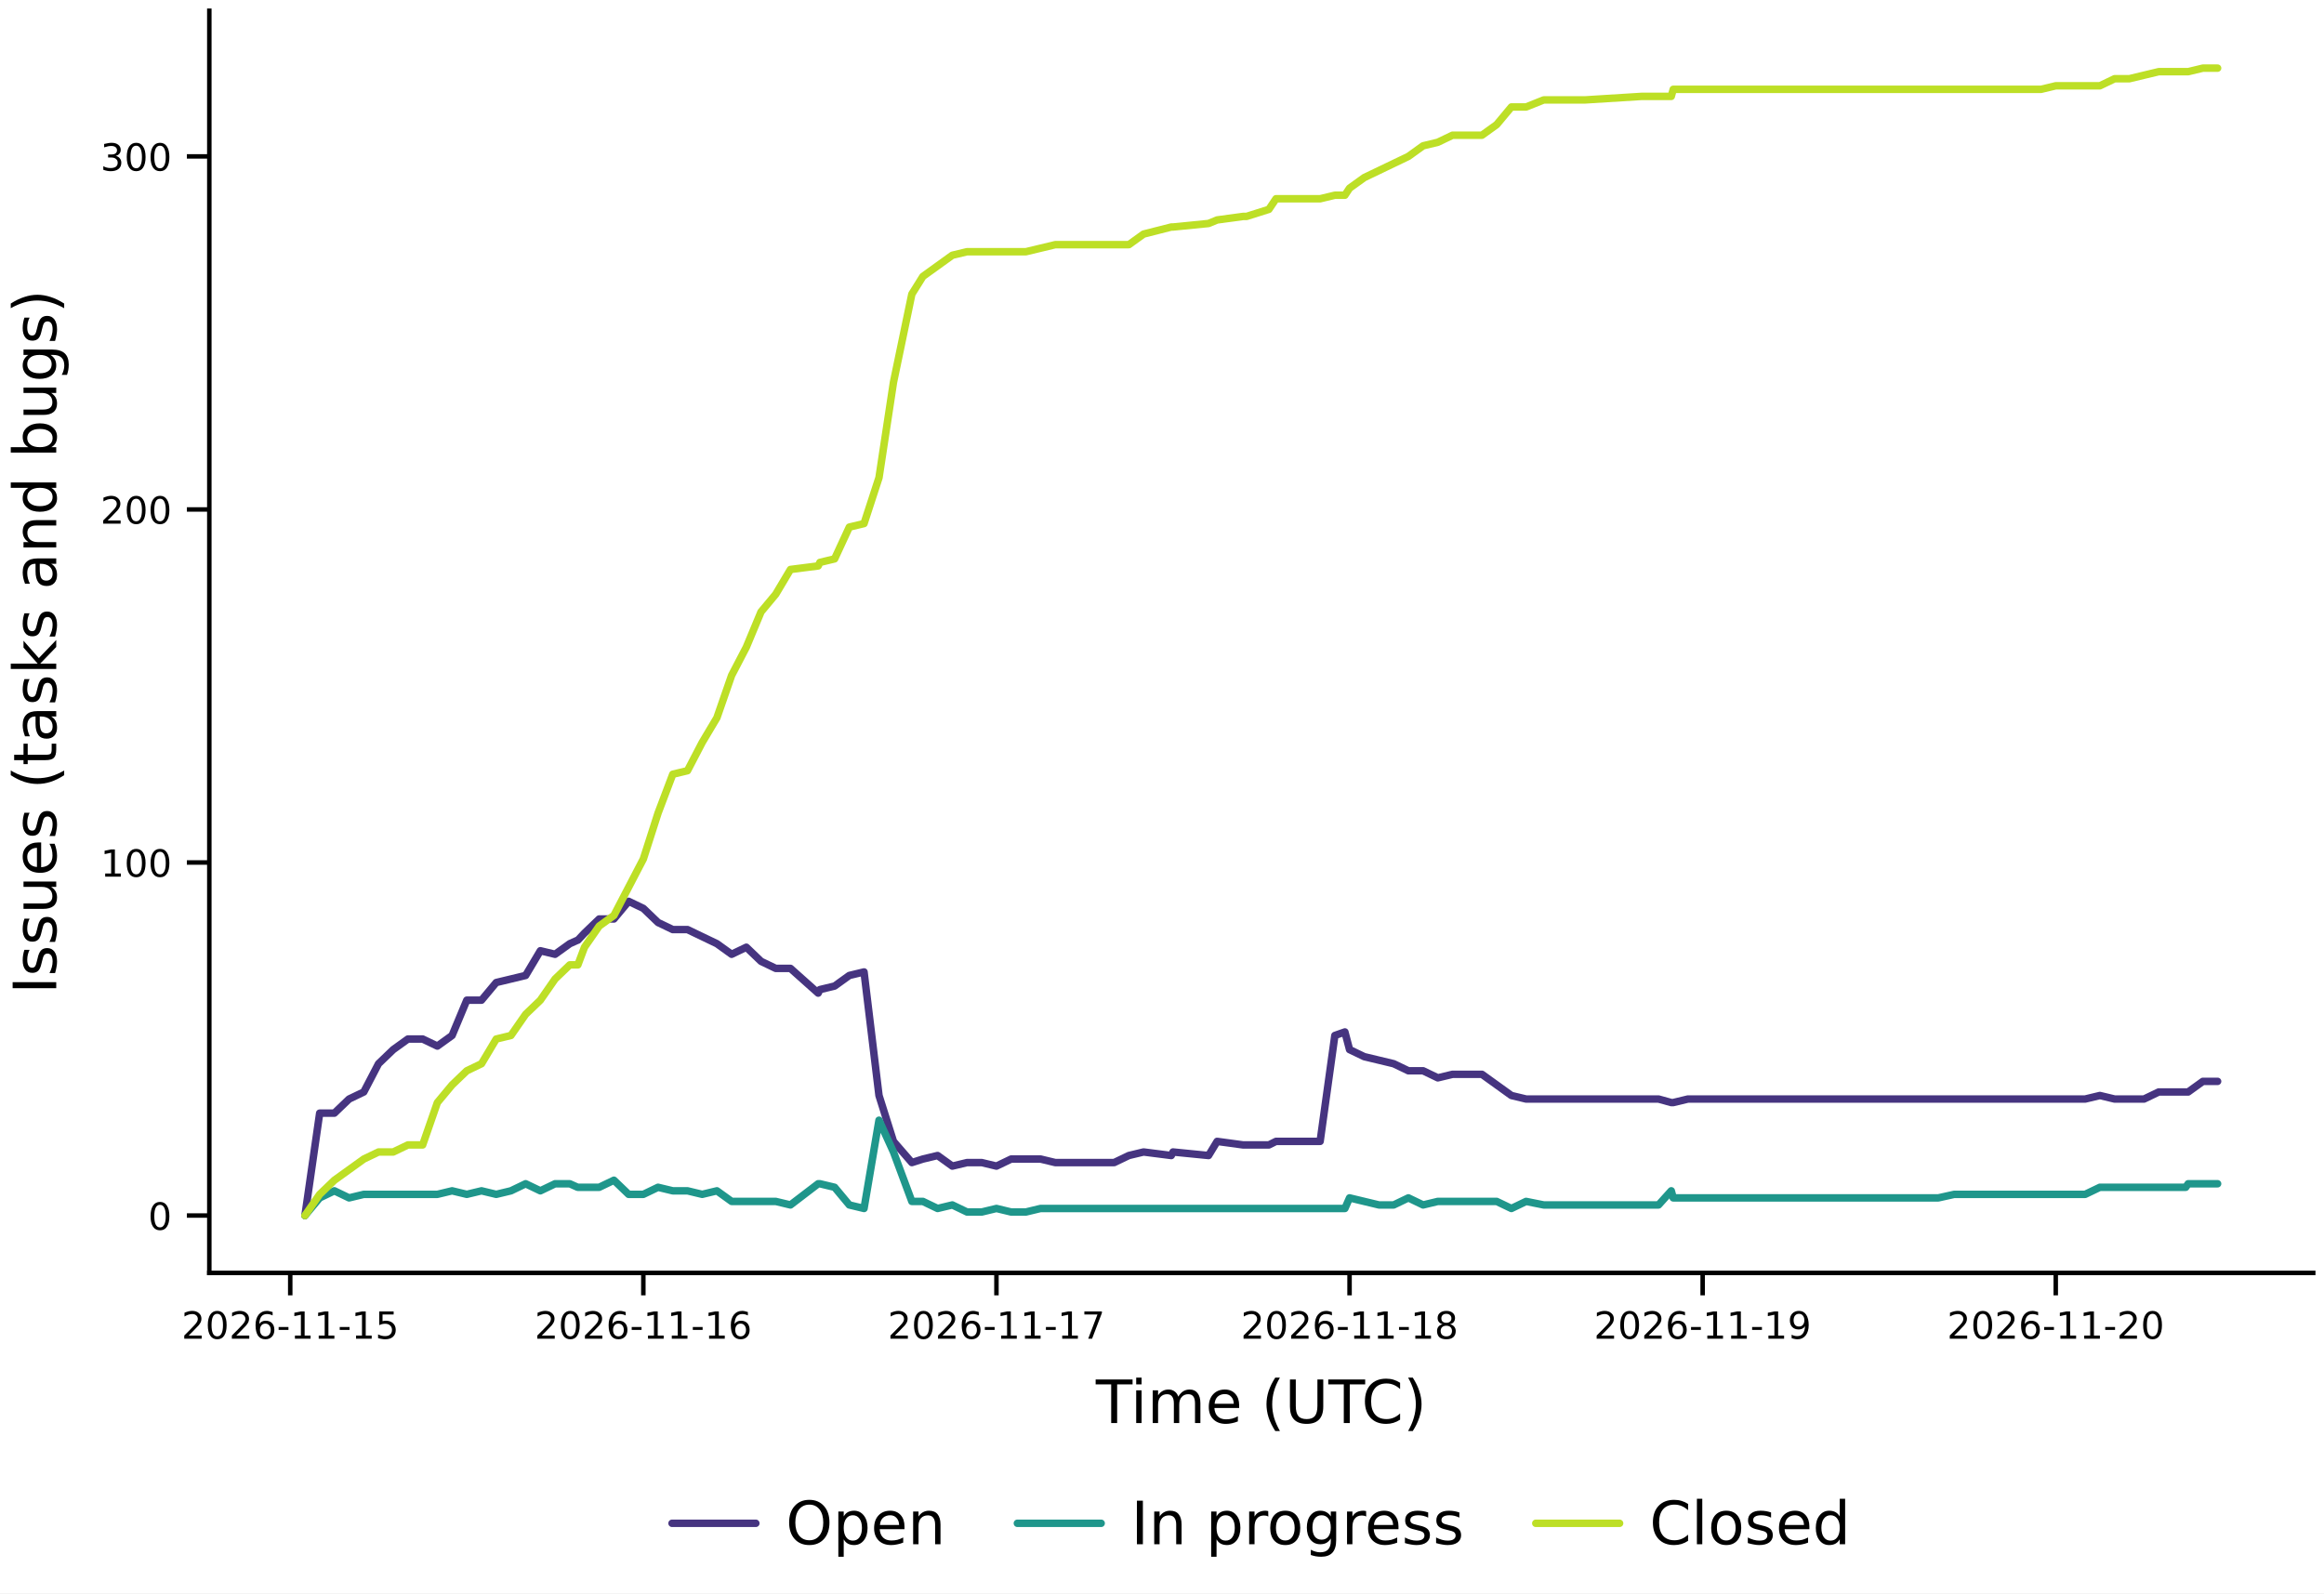
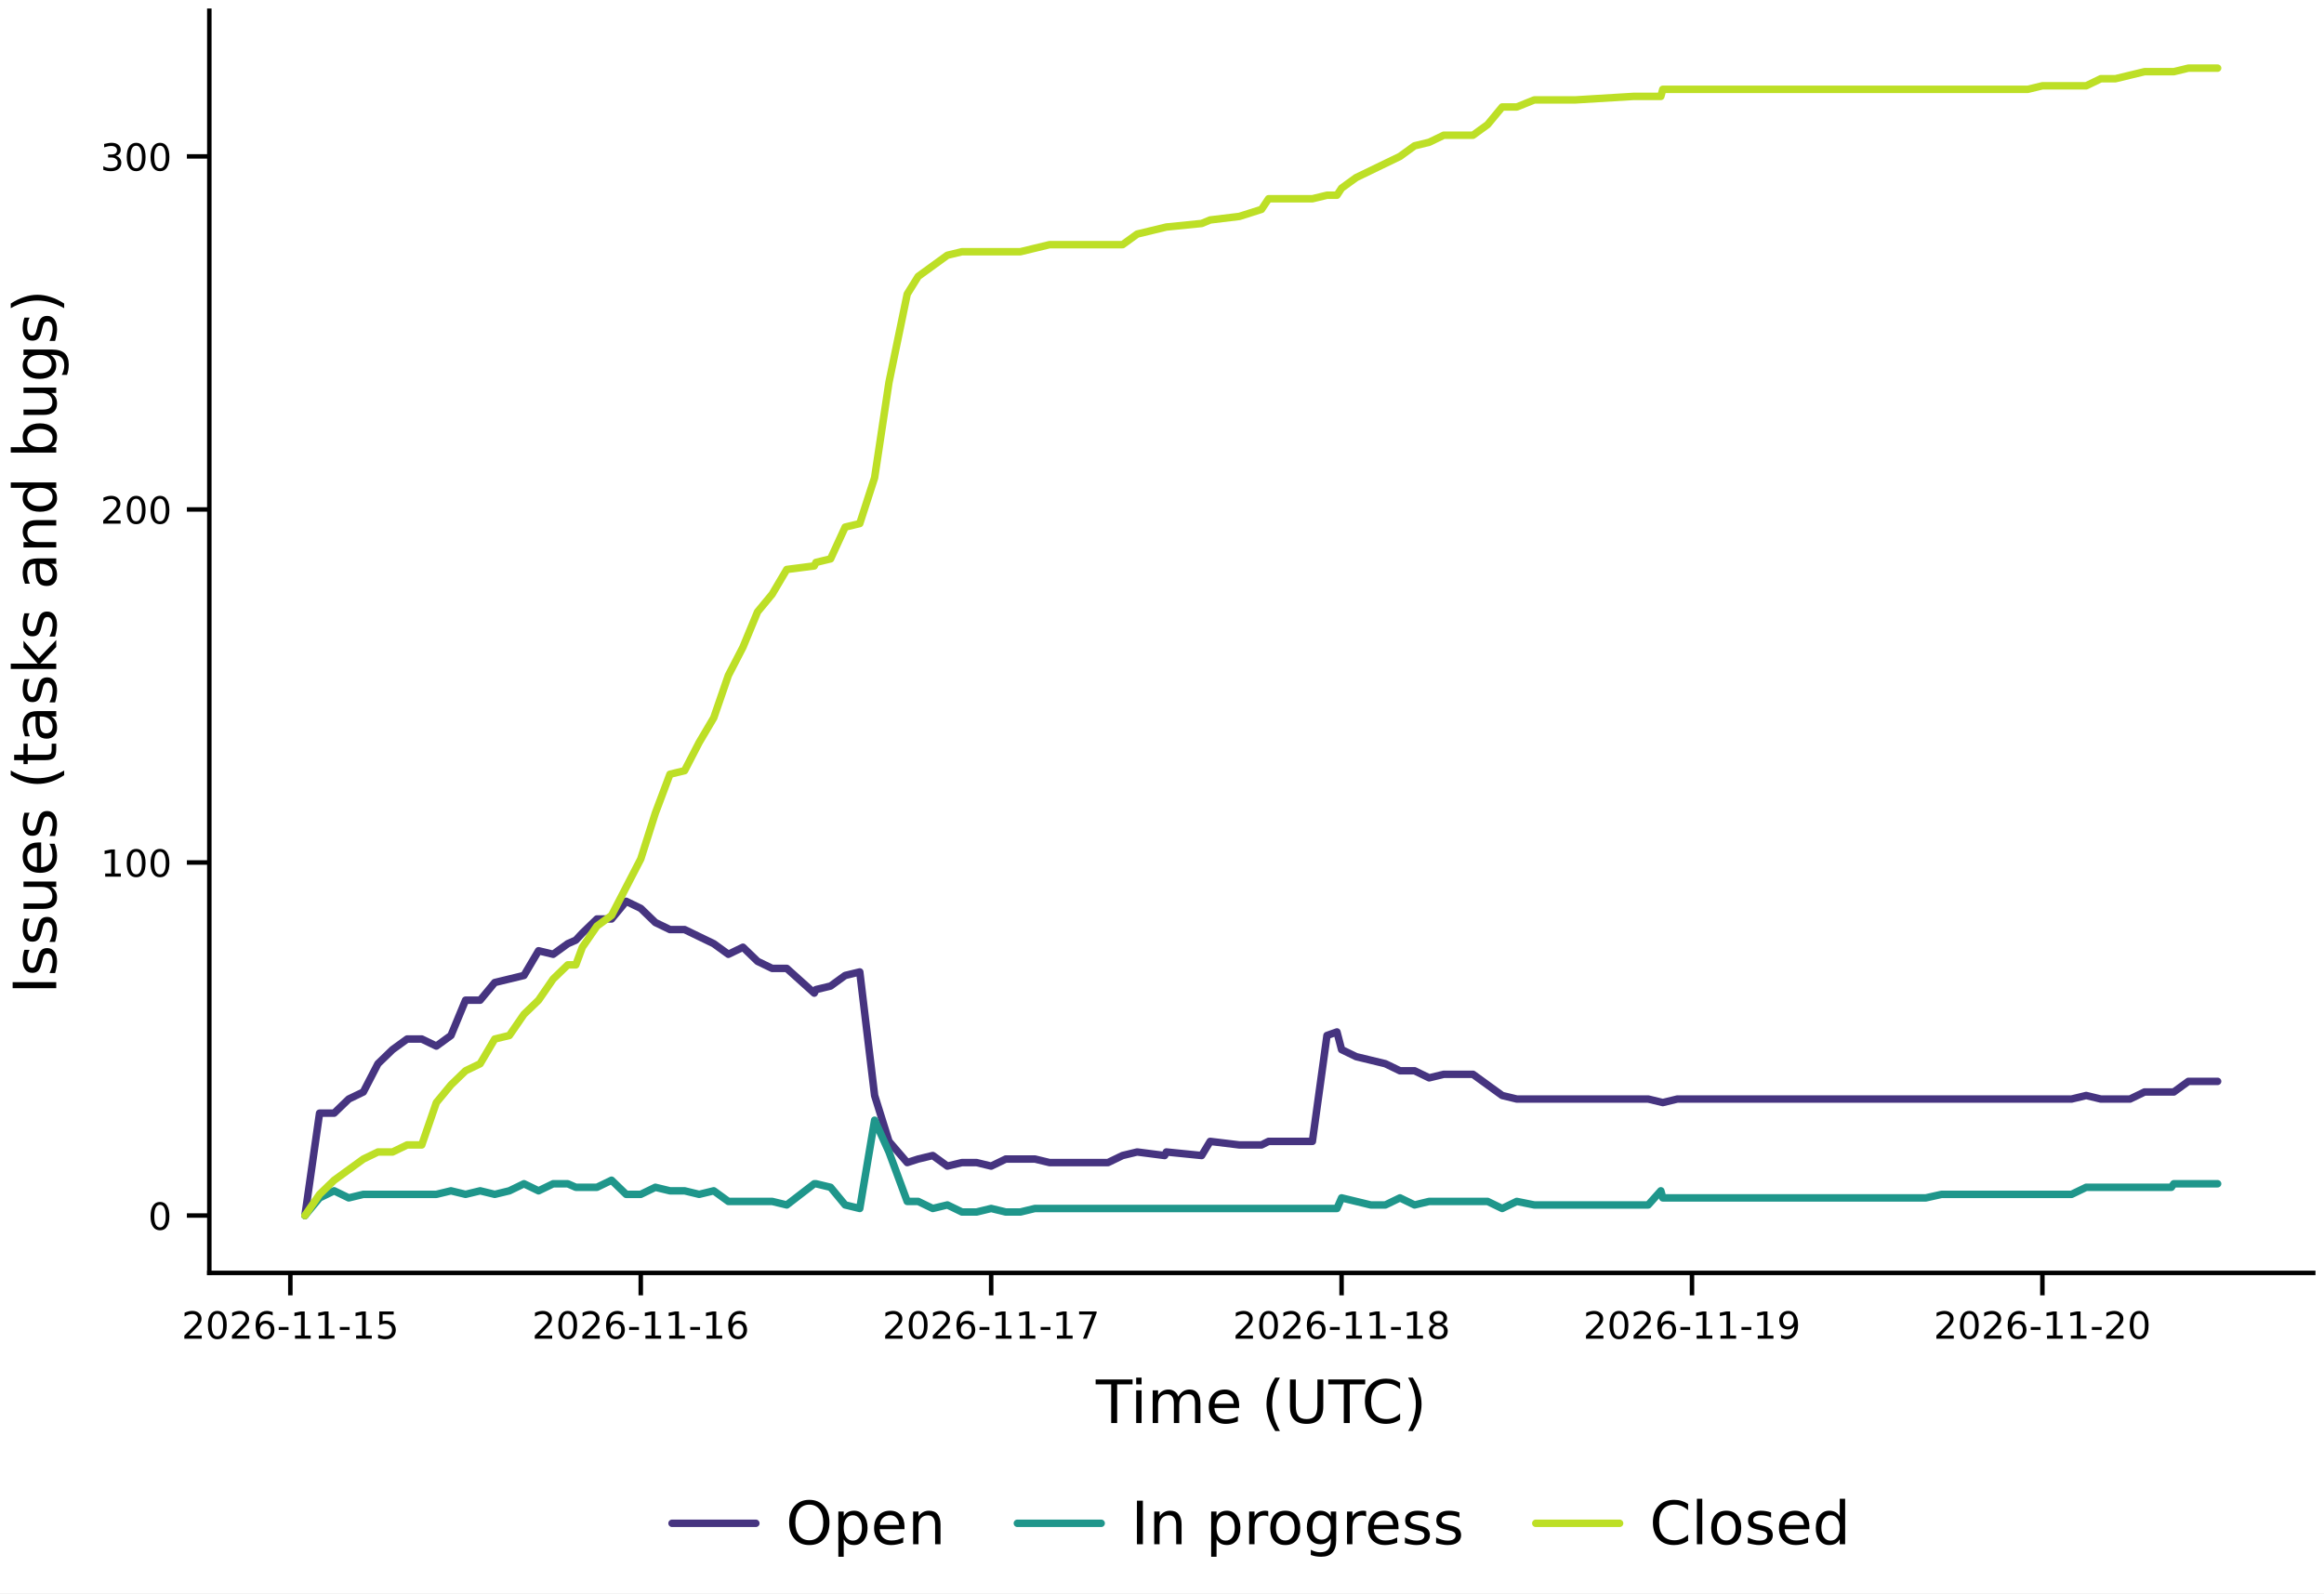
<svg xmlns="http://www.w3.org/2000/svg" xmlns:xlink="http://www.w3.org/1999/xlink" width="310.696pt" height="213.046pt" viewBox="0 0 310.696 213.046" version="1.1">
  <defs>
    <style type="text/css">*{stroke-linejoin: round; stroke-linecap: butt}</style>
  </defs>
  <g id="figure_1">
    <g id="patch_1">
      <path d="M -0 213.046  L 310.696 213.046  L 310.696 0  L -0 0  z " style="fill: #ffffff" />
    </g>
    <g id="axes_1">
      <g id="patch_2">
        <path d="M 27.984 170.203  L 309.256 170.203  L 309.256 1.44  L 27.984 1.44  z " style="fill: #ffffff" />
      </g>
      <g id="matplotlib.axis_1">
        <g id="xtick_1">
          <g id="line2d_1">
            <defs>
-               <path id="mb185006a56" d="M 0 0  L 0 3  " style="stroke: #000000; stroke-width: 0.6" />
+               <path id="md84147454c" d="M 0 0  L 0 3  " style="stroke: #000000; stroke-width: 0.6" />
            </defs>
            <g>
-               <use xlink:href="#mb185006a56" x="38.803" y="170.203" style="stroke: #000000; stroke-width: 0.6" />
+               <use xlink:href="#md84147454c" x="38.818" y="170.203" style="stroke: #000000; stroke-width: 0.6" />
            </g>
          </g>
          <g id="text_1">
-             <text style="font-size: 5px; font-family: 'DejaVu Sans', sans-serif; text-anchor: middle" x="38.803" y="179.002" transform="rotate(-0 38.80251 179.0017)">2026-11-15</text>
+             <text style="font-size: 5px; font-family: 'DejaVu Sans', sans-serif; text-anchor: middle" x="38.818" y="179.002" transform="rotate(-0 38.81752 179.0017)">2026-11-15</text>
          </g>
        </g>
        <g id="xtick_2">
          <g id="line2d_2">
            <g>
-               <use xlink:href="#mb185006a56" x="86.009" y="170.203" style="stroke: #000000; stroke-width: 0.6" />
+               <use xlink:href="#md84147454c" x="85.664" y="170.203" style="stroke: #000000; stroke-width: 0.6" />
            </g>
          </g>
          <g id="text_2">
-             <text style="font-size: 5px; font-family: 'DejaVu Sans', sans-serif; text-anchor: middle" x="86.009" y="179.002" transform="rotate(-0 86.0089 179.0017)">2026-11-16</text>
+             <text style="font-size: 5px; font-family: 'DejaVu Sans', sans-serif; text-anchor: middle" x="85.664" y="179.002" transform="rotate(-0 85.66356 179.0017)">2026-11-16</text>
          </g>
        </g>
        <g id="xtick_3">
          <g id="line2d_3">
            <g>
-               <use xlink:href="#mb185006a56" x="133.215" y="170.203" style="stroke: #000000; stroke-width: 0.6" />
+               <use xlink:href="#md84147454c" x="132.51" y="170.203" style="stroke: #000000; stroke-width: 0.6" />
            </g>
          </g>
          <g id="text_3">
-             <text style="font-size: 5px; font-family: 'DejaVu Sans', sans-serif; text-anchor: middle" x="133.215" y="179.002" transform="rotate(-0 133.2153 179.0017)">2026-11-17</text>
+             <text style="font-size: 5px; font-family: 'DejaVu Sans', sans-serif; text-anchor: middle" x="132.51" y="179.002" transform="rotate(-0 132.5096 179.0017)">2026-11-17</text>
          </g>
        </g>
        <g id="xtick_4">
          <g id="line2d_4">
            <g>
-               <use xlink:href="#mb185006a56" x="180.422" y="170.203" style="stroke: #000000; stroke-width: 0.6" />
+               <use xlink:href="#md84147454c" x="179.356" y="170.203" style="stroke: #000000; stroke-width: 0.6" />
            </g>
          </g>
          <g id="text_4">
-             <text style="font-size: 5px; font-family: 'DejaVu Sans', sans-serif; text-anchor: middle" x="180.422" y="179.002" transform="rotate(-0 180.4217 179.0017)">2026-11-18</text>
+             <text style="font-size: 5px; font-family: 'DejaVu Sans', sans-serif; text-anchor: middle" x="179.356" y="179.002" transform="rotate(-0 179.3556 179.0017)">2026-11-18</text>
          </g>
        </g>
        <g id="xtick_5">
          <g id="line2d_5">
            <g>
-               <use xlink:href="#mb185006a56" x="227.628" y="170.203" style="stroke: #000000; stroke-width: 0.6" />
+               <use xlink:href="#md84147454c" x="226.202" y="170.203" style="stroke: #000000; stroke-width: 0.6" />
            </g>
          </g>
          <g id="text_5">
-             <text style="font-size: 5px; font-family: 'DejaVu Sans', sans-serif; text-anchor: middle" x="227.628" y="179.002" transform="rotate(-0 227.6281 179.0017)">2026-11-19</text>
+             <text style="font-size: 5px; font-family: 'DejaVu Sans', sans-serif; text-anchor: middle" x="226.202" y="179.002" transform="rotate(-0 226.2017 179.0017)">2026-11-19</text>
          </g>
        </g>
        <g id="xtick_6">
          <g id="line2d_6">
            <g>
-               <use xlink:href="#mb185006a56" x="274.834" y="170.203" style="stroke: #000000; stroke-width: 0.6" />
+               <use xlink:href="#md84147454c" x="273.048" y="170.203" style="stroke: #000000; stroke-width: 0.6" />
            </g>
          </g>
          <g id="text_6">
-             <text style="font-size: 5px; font-family: 'DejaVu Sans', sans-serif; text-anchor: middle" x="274.834" y="179.002" transform="rotate(-0 274.8345 179.0017)">2026-11-20</text>
+             <text style="font-size: 5px; font-family: 'DejaVu Sans', sans-serif; text-anchor: middle" x="273.048" y="179.002" transform="rotate(-0 273.0477 179.0017)">2026-11-20</text>
          </g>
        </g>
        <g id="text_7">
          <text style="font-size: 8px; font-family: 'DejaVu Sans', sans-serif; text-anchor: middle" x="168.62" y="190.282" transform="rotate(-0 168.6201 190.2816)">Time (UTC)</text>
        </g>
      </g>
      <g id="matplotlib.axis_2">
        <g id="ytick_1">
          <g id="line2d_7">
            <defs>
-               <path id="mb6a702bd74" d="M 0 0  L -3 0  " style="stroke: #000000; stroke-width: 0.6" />
+               <path id="mcb1261d911" d="M 0 0  L -3 0  " style="stroke: #000000; stroke-width: 0.6" />
            </defs>
            <g>
-               <use xlink:href="#mb6a702bd74" x="27.984" y="162.532" style="stroke: #000000; stroke-width: 0.6" />
+               <use xlink:href="#mcb1261d911" x="27.984" y="162.532" style="stroke: #000000; stroke-width: 0.6" />
            </g>
          </g>
          <g id="text_8">
            <text style="font-size: 5px; font-family: 'DejaVu Sans', sans-serif; text-anchor: end" x="22.984" y="164.431" transform="rotate(-0 22.98438 164.4312)">0</text>
          </g>
        </g>
        <g id="ytick_2">
          <g id="line2d_8">
            <g>
-               <use xlink:href="#mb6a702bd74" x="27.984" y="115.325" style="stroke: #000000; stroke-width: 0.6" />
+               <use xlink:href="#mcb1261d911" x="27.984" y="115.325" style="stroke: #000000; stroke-width: 0.6" />
            </g>
          </g>
          <g id="text_9">
            <text style="font-size: 5px; font-family: 'DejaVu Sans', sans-serif; text-anchor: end" x="22.984" y="117.225" transform="rotate(-0 22.98438 117.2248)">100</text>
          </g>
        </g>
        <g id="ytick_3">
          <g id="line2d_9">
            <g>
-               <use xlink:href="#mb6a702bd74" x="27.984" y="68.119" style="stroke: #000000; stroke-width: 0.6" />
+               <use xlink:href="#mcb1261d911" x="27.984" y="68.119" style="stroke: #000000; stroke-width: 0.6" />
            </g>
          </g>
          <g id="text_10">
            <text style="font-size: 5px; font-family: 'DejaVu Sans', sans-serif; text-anchor: end" x="22.984" y="70.018" transform="rotate(-0 22.98438 70.01845)">200</text>
          </g>
        </g>
        <g id="ytick_4">
          <g id="line2d_10">
            <g>
-               <use xlink:href="#mb6a702bd74" x="27.984" y="20.913" style="stroke: #000000; stroke-width: 0.6" />
+               <use xlink:href="#mcb1261d911" x="27.984" y="20.913" style="stroke: #000000; stroke-width: 0.6" />
            </g>
          </g>
          <g id="text_11">
            <text style="font-size: 5px; font-family: 'DejaVu Sans', sans-serif; text-anchor: end" x="22.984" y="22.812" transform="rotate(-0 22.98438 22.81205)">300</text>
          </g>
        </g>
        <g id="text_12">
          <text style="font-size: 8px; font-family: 'DejaVu Sans', sans-serif; text-anchor: middle" x="7.519" y="85.821" transform="rotate(-90 7.51875 85.82143)">Issues (tasks and bugs)</text>
        </g>
      </g>
      <g id="line2d_11">
-         <path d="M 40.769 162.532  L 42.736 148.842  L 44.703 148.842  L 46.67 146.954  L 48.637 146.01  L 50.604 142.233  L 52.571 140.345  L 54.538 138.929  L 56.505 138.929  L 58.472 139.873  L 60.439 138.457  L 62.406 133.736  L 64.373 133.736  L 66.34 131.376  L 68.307 130.904  L 70.273 130.431  L 72.24 127.127  L 74.207 127.599  L 76.174 126.183  L 77.223 125.711  L 77.256 125.711  L 78.141 124.767  L 80.108 122.878  L 82.075 122.878  L 84.042 120.518  L 86.009 121.462  L 87.976 123.351  L 89.943 124.295  L 91.91 124.295  L 93.877 125.239  L 95.844 126.183  L 97.811 127.599  L 99.777 126.655  L 101.744 128.543  L 103.711 129.487  L 105.678 129.487  L 109.383 132.792  L 109.612 132.32  L 111.579 131.848  L 113.546 130.431  L 115.513 129.959  L 117.513 146.482  L 119.447 152.618  L 121.905 155.451  L 123.381 154.979  L 125.348 154.507  L 127.315 155.923  L 129.281 155.451  L 131.248 155.451  L 133.215 155.923  L 135.182 154.979  L 137.149 154.979  L 139.116 154.979  L 141.083 155.451  L 143.05 155.451  L 145.017 155.451  L 146.984 155.451  L 148.951 155.451  L 150.918 154.507  L 152.885 154.035  L 156.589 154.507  L 156.818 154.035  L 161.572 154.507  L 162.719 152.618  L 166.194 153.091  L 166.653 153.091  L 169.636 153.091  L 170.587 152.618  L 172.554 152.618  L 174.521 152.618  L 176.488 152.618  L 178.455 138.457  L 179.799 137.985  L 180.422 140.345  L 182.389 141.289  L 184.356 141.761  L 186.322 142.233  L 188.289 143.177  L 190.256 143.177  L 192.223 144.121  L 194.19 143.649  L 196.157 143.649  L 198.124 143.649  L 200.091 145.065  L 202.058 146.482  L 204.025 146.954  L 206.385 146.954  L 207.992 146.954  L 209.926 146.954  L 211.893 146.954  L 219.465 146.954  L 219.76 146.954  L 221.727 146.954  L 223.432 147.426  L 223.694 147.426  L 225.661 146.954  L 227.628 146.954  L 229.89 146.954  L 244.675 146.954  L 245.33 146.954  L 247.297 146.954  L 249.264 146.954  L 252.215 146.954  L 253.198 146.954  L 256.116 146.954  L 257.132 146.954  L 259.132 146.954  L 261.263 146.954  L 263.033 146.954  L 265 146.954  L 266.967 146.954  L 268.934 146.954  L 270.901 146.954  L 272.868 146.954  L 274.834 146.954  L 277.818 146.954  L 278.768 146.954  L 280.735 146.482  L 282.702 146.954  L 284.669 146.954  L 286.636 146.954  L 288.603 146.01  L 290.57 146.01  L 292.209 146.01  L 292.537 146.01  L 294.504 144.593  L 296.471 144.593  " clip-path="url(#pa2ab3b53f0)" style="fill: none; stroke: #463480; stroke-linecap: round" />
+         <path d="M 40.769 162.532  L 42.721 148.842  L 44.673 148.842  L 46.625 146.954  L 48.577 146.01  L 50.529 142.233  L 52.481 140.345  L 54.433 138.929  L 56.385 138.929  L 58.337 139.873  L 60.289 138.457  L 62.241 133.736  L 64.192 133.736  L 66.144 131.376  L 70.048 130.431  L 72 127.127  L 73.952 127.599  L 75.904 126.183  L 76.978 125.711  L 77.856 124.767  L 79.808 122.878  L 81.76 122.878  L 83.712 120.518  L 85.664 121.462  L 87.615 123.351  L 89.567 124.295  L 91.519 124.295  L 95.423 126.183  L 97.375 127.599  L 99.327 126.655  L 101.279 128.543  L 103.231 129.487  L 105.183 129.487  L 108.859 132.792  L 109.087 132.32  L 111.039 131.848  L 112.99 130.431  L 114.942 129.959  L 116.927 146.482  L 118.846 152.618  L 121.286 155.451  L 122.75 154.979  L 124.702 154.507  L 126.654 155.923  L 128.606 155.451  L 130.558 155.451  L 132.51 155.923  L 134.462 154.979  L 138.365 154.979  L 140.317 155.451  L 148.125 155.451  L 150.077 154.507  L 152.029 154.035  L 155.705 154.507  L 155.933 154.035  L 160.65 154.507  L 161.788 152.618  L 165.692 153.091  L 168.653 153.091  L 169.596 152.618  L 175.452 152.618  L 177.404 138.457  L 178.738 137.985  L 179.356 140.345  L 181.308 141.289  L 185.211 142.233  L 187.163 143.177  L 189.115 143.177  L 191.067 144.121  L 193.019 143.649  L 196.923 143.649  L 200.827 146.482  L 202.779 146.954  L 220.346 146.954  L 222.298 147.426  L 224.25 146.954  L 276.952 146.954  L 278.903 146.482  L 280.855 146.954  L 284.759 146.954  L 286.711 146.01  L 290.615 146.01  L 292.567 144.593  L 296.471 144.593  L 296.471 144.593  " clip-path="url(#paca3543d02)" style="fill: none; stroke: #463480; stroke-linecap: round" />
      </g>
      <g id="line2d_12">
-         <path d="M 40.769 162.532  L 42.736 160.172  L 44.703 159.227  L 46.67 160.172  L 48.637 159.699  L 50.604 159.699  L 52.571 159.699  L 54.538 159.699  L 56.505 159.699  L 58.472 159.699  L 60.439 159.227  L 62.406 159.699  L 64.373 159.227  L 66.34 159.699  L 68.307 159.227  L 70.273 158.283  L 72.24 159.227  L 74.207 158.283  L 76.174 158.283  L 77.223 158.755  L 77.256 158.755  L 78.141 158.755  L 80.108 158.755  L 82.075 157.811  L 84.042 159.699  L 86.009 159.699  L 87.976 158.755  L 89.943 159.227  L 91.91 159.227  L 93.877 159.699  L 95.844 159.227  L 97.811 160.644  L 99.777 160.644  L 101.744 160.644  L 103.711 160.644  L 105.678 161.116  L 109.383 158.283  L 109.612 158.283  L 111.579 158.755  L 113.546 161.116  L 115.513 161.588  L 117.513 149.786  L 119.447 154.035  L 121.905 160.644  L 123.381 160.644  L 125.348 161.588  L 127.315 161.116  L 129.281 162.06  L 131.248 162.06  L 133.215 161.588  L 135.182 162.06  L 137.149 162.06  L 139.116 161.588  L 141.083 161.588  L 143.05 161.588  L 145.017 161.588  L 146.984 161.588  L 148.951 161.588  L 150.918 161.588  L 152.885 161.588  L 156.589 161.588  L 156.818 161.588  L 161.572 161.588  L 162.719 161.588  L 166.194 161.588  L 166.653 161.588  L 169.636 161.588  L 170.587 161.588  L 172.554 161.588  L 174.521 161.588  L 176.488 161.588  L 178.455 161.588  L 179.799 161.588  L 180.422 160.172  L 182.389 160.644  L 184.356 161.116  L 186.322 161.116  L 188.289 160.172  L 190.256 161.116  L 192.223 160.644  L 194.19 160.644  L 196.157 160.644  L 198.124 160.644  L 200.091 160.644  L 202.058 161.588  L 204.025 160.644  L 206.385 161.116  L 207.992 161.116  L 209.926 161.116  L 211.893 161.116  L 219.465 161.116  L 219.76 161.116  L 221.727 161.116  L 223.432 159.227  L 223.694 160.172  L 225.661 160.172  L 227.628 160.172  L 229.89 160.172  L 244.675 160.172  L 245.33 160.172  L 247.297 160.172  L 249.264 160.172  L 252.215 160.172  L 253.198 160.172  L 256.116 160.172  L 257.132 160.172  L 259.132 160.172  L 261.263 159.699  L 263.033 159.699  L 265 159.699  L 266.967 159.699  L 268.934 159.699  L 270.901 159.699  L 272.868 159.699  L 274.834 159.699  L 277.818 159.699  L 278.768 159.699  L 280.735 158.755  L 282.702 158.755  L 284.669 158.755  L 286.636 158.755  L 288.603 158.755  L 290.57 158.755  L 292.209 158.755  L 292.537 158.283  L 294.504 158.283  L 296.471 158.283  " clip-path="url(#pa2ab3b53f0)" style="fill: none; stroke: #1f968b; stroke-linecap: round" />
+         <path d="M 40.769 162.532  L 42.721 160.172  L 44.673 159.227  L 46.625 160.172  L 48.577 159.699  L 58.337 159.699  L 60.289 159.227  L 62.241 159.699  L 64.192 159.227  L 66.144 159.699  L 68.096 159.227  L 70.048 158.283  L 72 159.227  L 73.952 158.283  L 75.904 158.283  L 76.978 158.755  L 79.808 158.755  L 81.76 157.811  L 83.712 159.699  L 85.664 159.699  L 87.615 158.755  L 89.567 159.227  L 91.519 159.227  L 93.471 159.699  L 95.423 159.227  L 97.375 160.644  L 103.231 160.644  L 105.183 161.116  L 108.859 158.283  L 109.087 158.283  L 111.039 158.755  L 112.99 161.116  L 114.942 161.588  L 116.927 149.786  L 118.846 154.035  L 121.286 160.644  L 122.75 160.644  L 124.702 161.588  L 126.654 161.116  L 128.606 162.06  L 130.558 162.06  L 132.51 161.588  L 134.462 162.06  L 136.413 162.06  L 138.365 161.588  L 178.738 161.588  L 179.356 160.172  L 183.259 161.116  L 185.211 161.116  L 187.163 160.172  L 189.115 161.116  L 191.067 160.644  L 198.875 160.644  L 200.827 161.588  L 202.779 160.644  L 205.121 161.116  L 220.346 161.116  L 222.038 159.227  L 222.298 160.172  L 257.465 160.172  L 259.579 159.699  L 276.952 159.699  L 278.903 158.755  L 290.29 158.755  L 290.615 158.283  L 296.471 158.283  L 296.471 158.283  " clip-path="url(#paca3543d02)" style="fill: none; stroke: #1f968b; stroke-linecap: round" />
      </g>
      <g id="line2d_13">
-         <path d="M 40.769 162.532  L 42.736 159.699  L 44.703 157.811  L 46.67 156.395  L 48.637 154.979  L 50.604 154.035  L 52.571 154.035  L 54.538 153.091  L 56.505 153.091  L 58.472 147.426  L 60.439 145.065  L 62.406 143.177  L 64.373 142.233  L 66.34 138.929  L 68.307 138.457  L 70.273 135.624  L 72.24 133.736  L 74.207 130.904  L 76.174 129.015  L 77.223 129.015  L 77.256 129.015  L 78.141 126.655  L 80.108 123.823  L 82.075 122.406  L 84.042 118.63  L 86.009 114.853  L 87.976 108.717  L 89.943 103.524  L 91.91 103.052  L 93.877 99.275  L 95.844 95.971  L 97.811 90.306  L 99.777 86.53  L 101.744 81.809  L 103.711 79.449  L 105.678 76.144  L 109.383 75.672  L 109.612 75.2  L 111.579 74.728  L 113.546 70.479  L 115.513 70.007  L 117.513 63.87  L 119.447 51.125  L 121.905 39.323  L 123.381 36.963  L 125.348 35.547  L 127.315 34.13  L 129.281 33.658  L 131.248 33.658  L 133.215 33.658  L 135.182 33.658  L 137.149 33.658  L 139.116 33.186  L 141.083 32.714  L 143.05 32.714  L 145.017 32.714  L 146.984 32.714  L 148.951 32.714  L 150.918 32.714  L 152.885 31.298  L 156.589 30.354  L 156.818 30.354  L 161.572 29.882  L 162.719 29.41  L 166.194 28.938  L 166.653 28.938  L 169.636 27.994  L 170.587 26.577  L 172.554 26.577  L 174.521 26.577  L 176.488 26.577  L 178.455 26.105  L 179.799 26.105  L 180.422 25.161  L 182.389 23.745  L 184.356 22.801  L 186.322 21.857  L 188.289 20.913  L 190.256 19.496  L 192.223 19.024  L 194.19 18.08  L 196.157 18.08  L 198.124 18.08  L 200.091 16.664  L 202.058 14.304  L 204.025 14.304  L 206.385 13.36  L 207.992 13.36  L 209.926 13.36  L 211.893 13.36  L 219.465 12.888  L 219.76 12.888  L 221.727 12.888  L 223.432 12.888  L 223.694 11.943  L 225.661 11.943  L 227.628 11.943  L 229.89 11.943  L 244.675 11.943  L 245.33 11.943  L 247.297 11.943  L 249.264 11.943  L 252.215 11.943  L 253.198 11.943  L 256.116 11.943  L 257.132 11.943  L 259.132 11.943  L 261.263 11.943  L 263.033 11.943  L 265 11.943  L 266.967 11.943  L 268.934 11.943  L 270.901 11.943  L 272.868 11.943  L 274.834 11.471  L 277.818 11.471  L 278.768 11.471  L 280.735 11.471  L 282.702 10.527  L 284.669 10.527  L 286.636 10.055  L 288.603 9.583  L 290.57 9.583  L 292.209 9.583  L 292.537 9.583  L 294.504 9.111  L 296.471 9.111  " clip-path="url(#pa2ab3b53f0)" style="fill: none; stroke: #bddf26; stroke-linecap: round" />
+         <path d="M 40.769 162.532  L 42.721 159.699  L 44.673 157.811  L 48.577 154.979  L 50.529 154.035  L 52.481 154.035  L 54.433 153.091  L 56.385 153.091  L 58.337 147.426  L 60.289 145.065  L 62.241 143.177  L 64.192 142.233  L 66.144 138.929  L 68.096 138.457  L 70.048 135.624  L 72 133.736  L 73.952 130.904  L 75.904 129.015  L 76.978 129.015  L 77.856 126.655  L 79.808 123.823  L 81.76 122.406  L 85.664 114.853  L 87.615 108.717  L 89.567 103.524  L 91.519 103.052  L 93.471 99.275  L 95.423 95.971  L 97.375 90.306  L 99.327 86.53  L 101.279 81.809  L 103.231 79.449  L 105.183 76.144  L 108.859 75.672  L 109.087 75.2  L 111.039 74.728  L 112.99 70.479  L 114.942 70.007  L 116.927 63.87  L 118.846 51.125  L 121.286 39.323  L 122.75 36.963  L 126.654 34.13  L 128.606 33.658  L 136.413 33.658  L 140.317 32.714  L 150.077 32.714  L 152.029 31.298  L 155.933 30.354  L 160.65 29.882  L 161.788 29.41  L 165.692 28.938  L 168.653 27.994  L 169.596 26.577  L 175.452 26.577  L 177.404 26.105  L 178.738 26.105  L 179.356 25.161  L 181.308 23.745  L 187.163 20.913  L 189.115 19.496  L 191.067 19.024  L 193.019 18.08  L 196.923 18.08  L 198.875 16.664  L 200.827 14.304  L 202.779 14.304  L 205.121 13.36  L 210.586 13.36  L 218.394 12.888  L 222.038 12.888  L 222.298 11.943  L 271.096 11.943  L 273.048 11.471  L 278.903 11.471  L 280.855 10.527  L 282.807 10.527  L 286.711 9.583  L 290.615 9.583  L 292.567 9.111  L 296.471 9.111  L 296.471 9.111  " clip-path="url(#paca3543d02)" style="fill: none; stroke: #bddf26; stroke-linecap: round" />
      </g>
      <g id="patch_3">
        <path d="M 27.984 170.203  L 27.984 1.44  " style="fill: none; stroke: #000000; stroke-width: 0.6; stroke-linejoin: miter; stroke-linecap: square" />
      </g>
      <g id="patch_4">
        <path d="M 27.984 170.203  L 309.256 170.203  " style="fill: none; stroke: #000000; stroke-width: 0.6; stroke-linejoin: miter; stroke-linecap: square" />
      </g>
      <g id="legend_1">
        <g id="line2d_14">
          <path d="M 89.846 203.684  L 95.446 203.684  L 101.046 203.684  " style="fill: none; stroke: #463480; stroke-linecap: round" />
        </g>
        <g id="text_13">
          <text style="font-size: 8px; font-family: 'DejaVu Sans', sans-serif; text-anchor: start" x="105.046" y="206.484" transform="rotate(-0 105.0457 206.4837)">Open</text>
        </g>
        <g id="line2d_15">
          <path d="M 136.014 203.684  L 141.614 203.684  L 147.214 203.684  " style="fill: none; stroke: #1f968b; stroke-linecap: round" />
        </g>
        <g id="text_14">
          <text style="font-size: 8px; font-family: 'DejaVu Sans', sans-serif; text-anchor: start" x="151.214" y="206.484" transform="rotate(-0 151.2145 206.4837)">In progress</text>
        </g>
        <g id="line2d_16">
          <path d="M 205.322 203.684  L 210.922 203.684  L 216.522 203.684  " style="fill: none; stroke: #bddf26; stroke-linecap: round" />
        </g>
        <g id="text_15">
          <text style="font-size: 8px; font-family: 'DejaVu Sans', sans-serif; text-anchor: start" x="220.522" y="206.484" transform="rotate(-0 220.522 206.4837)">Closed</text>
        </g>
      </g>
    </g>
  </g>
  <defs>
-     <clipPath id="pa2ab3b53f0">
+     <clipPath id="paca3543d02">
      <rect x="27.984" y="1.44" width="281.271" height="168.763" />
    </clipPath>
  </defs>
</svg>
